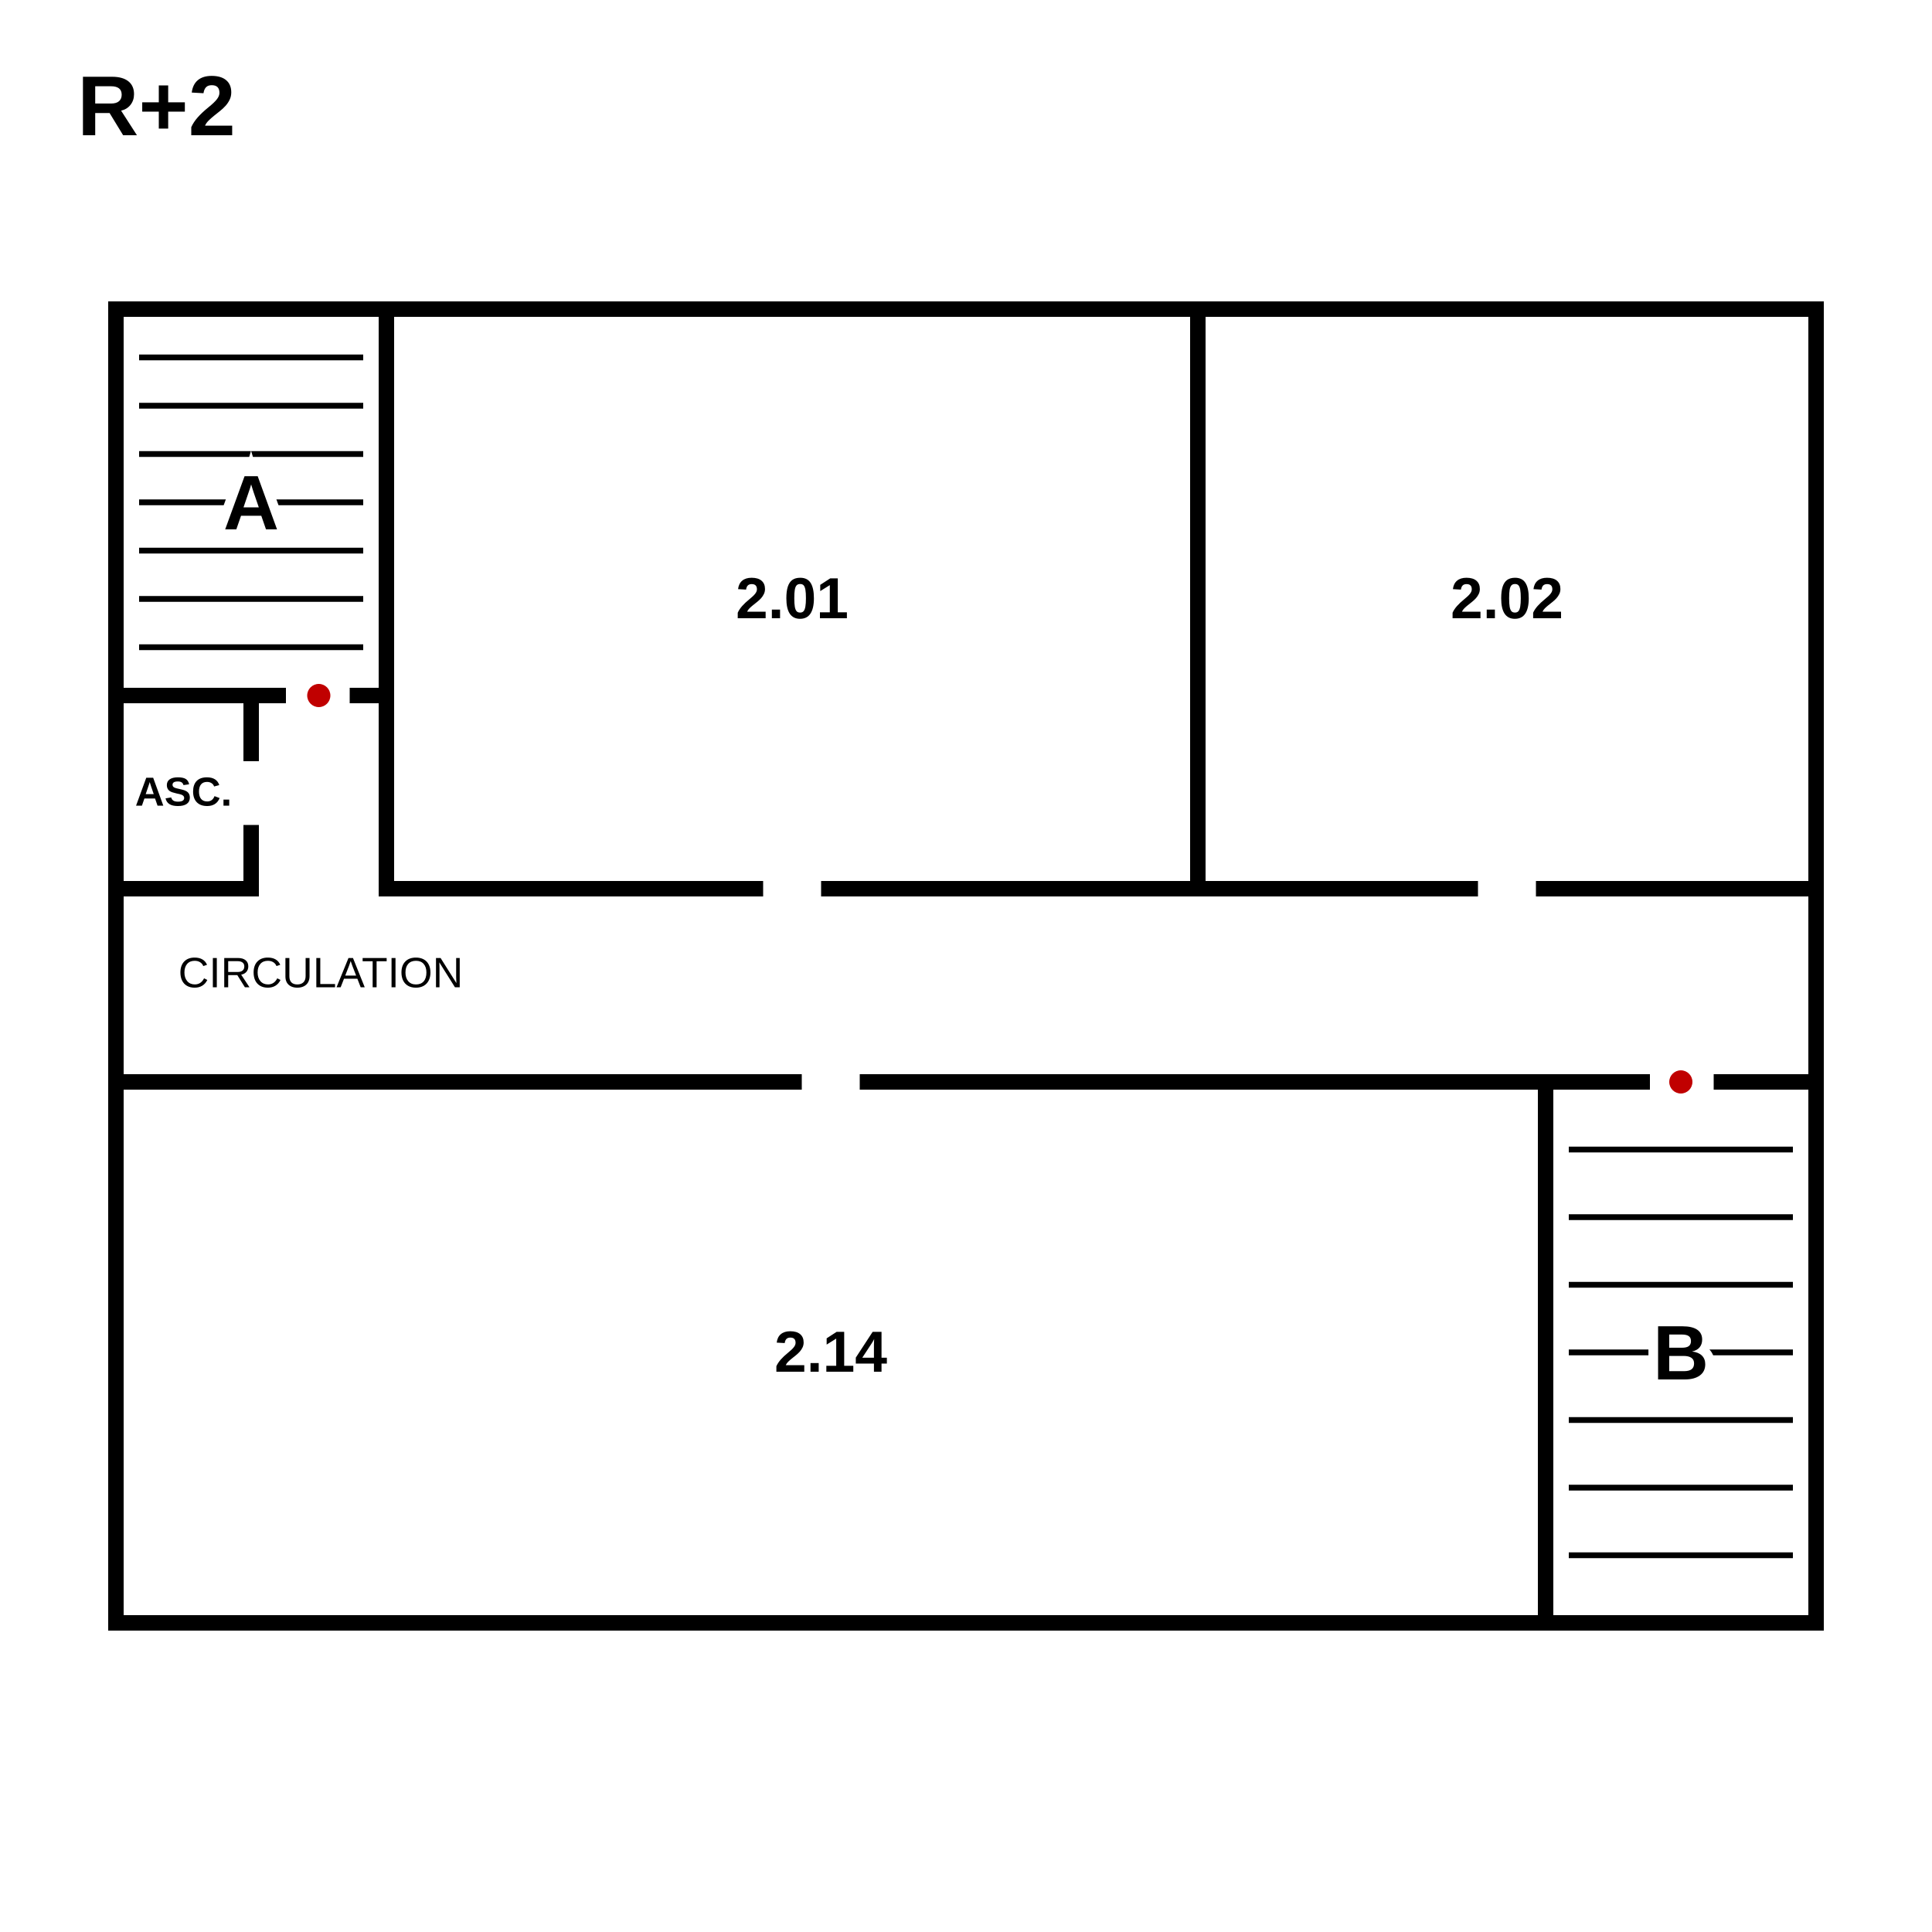
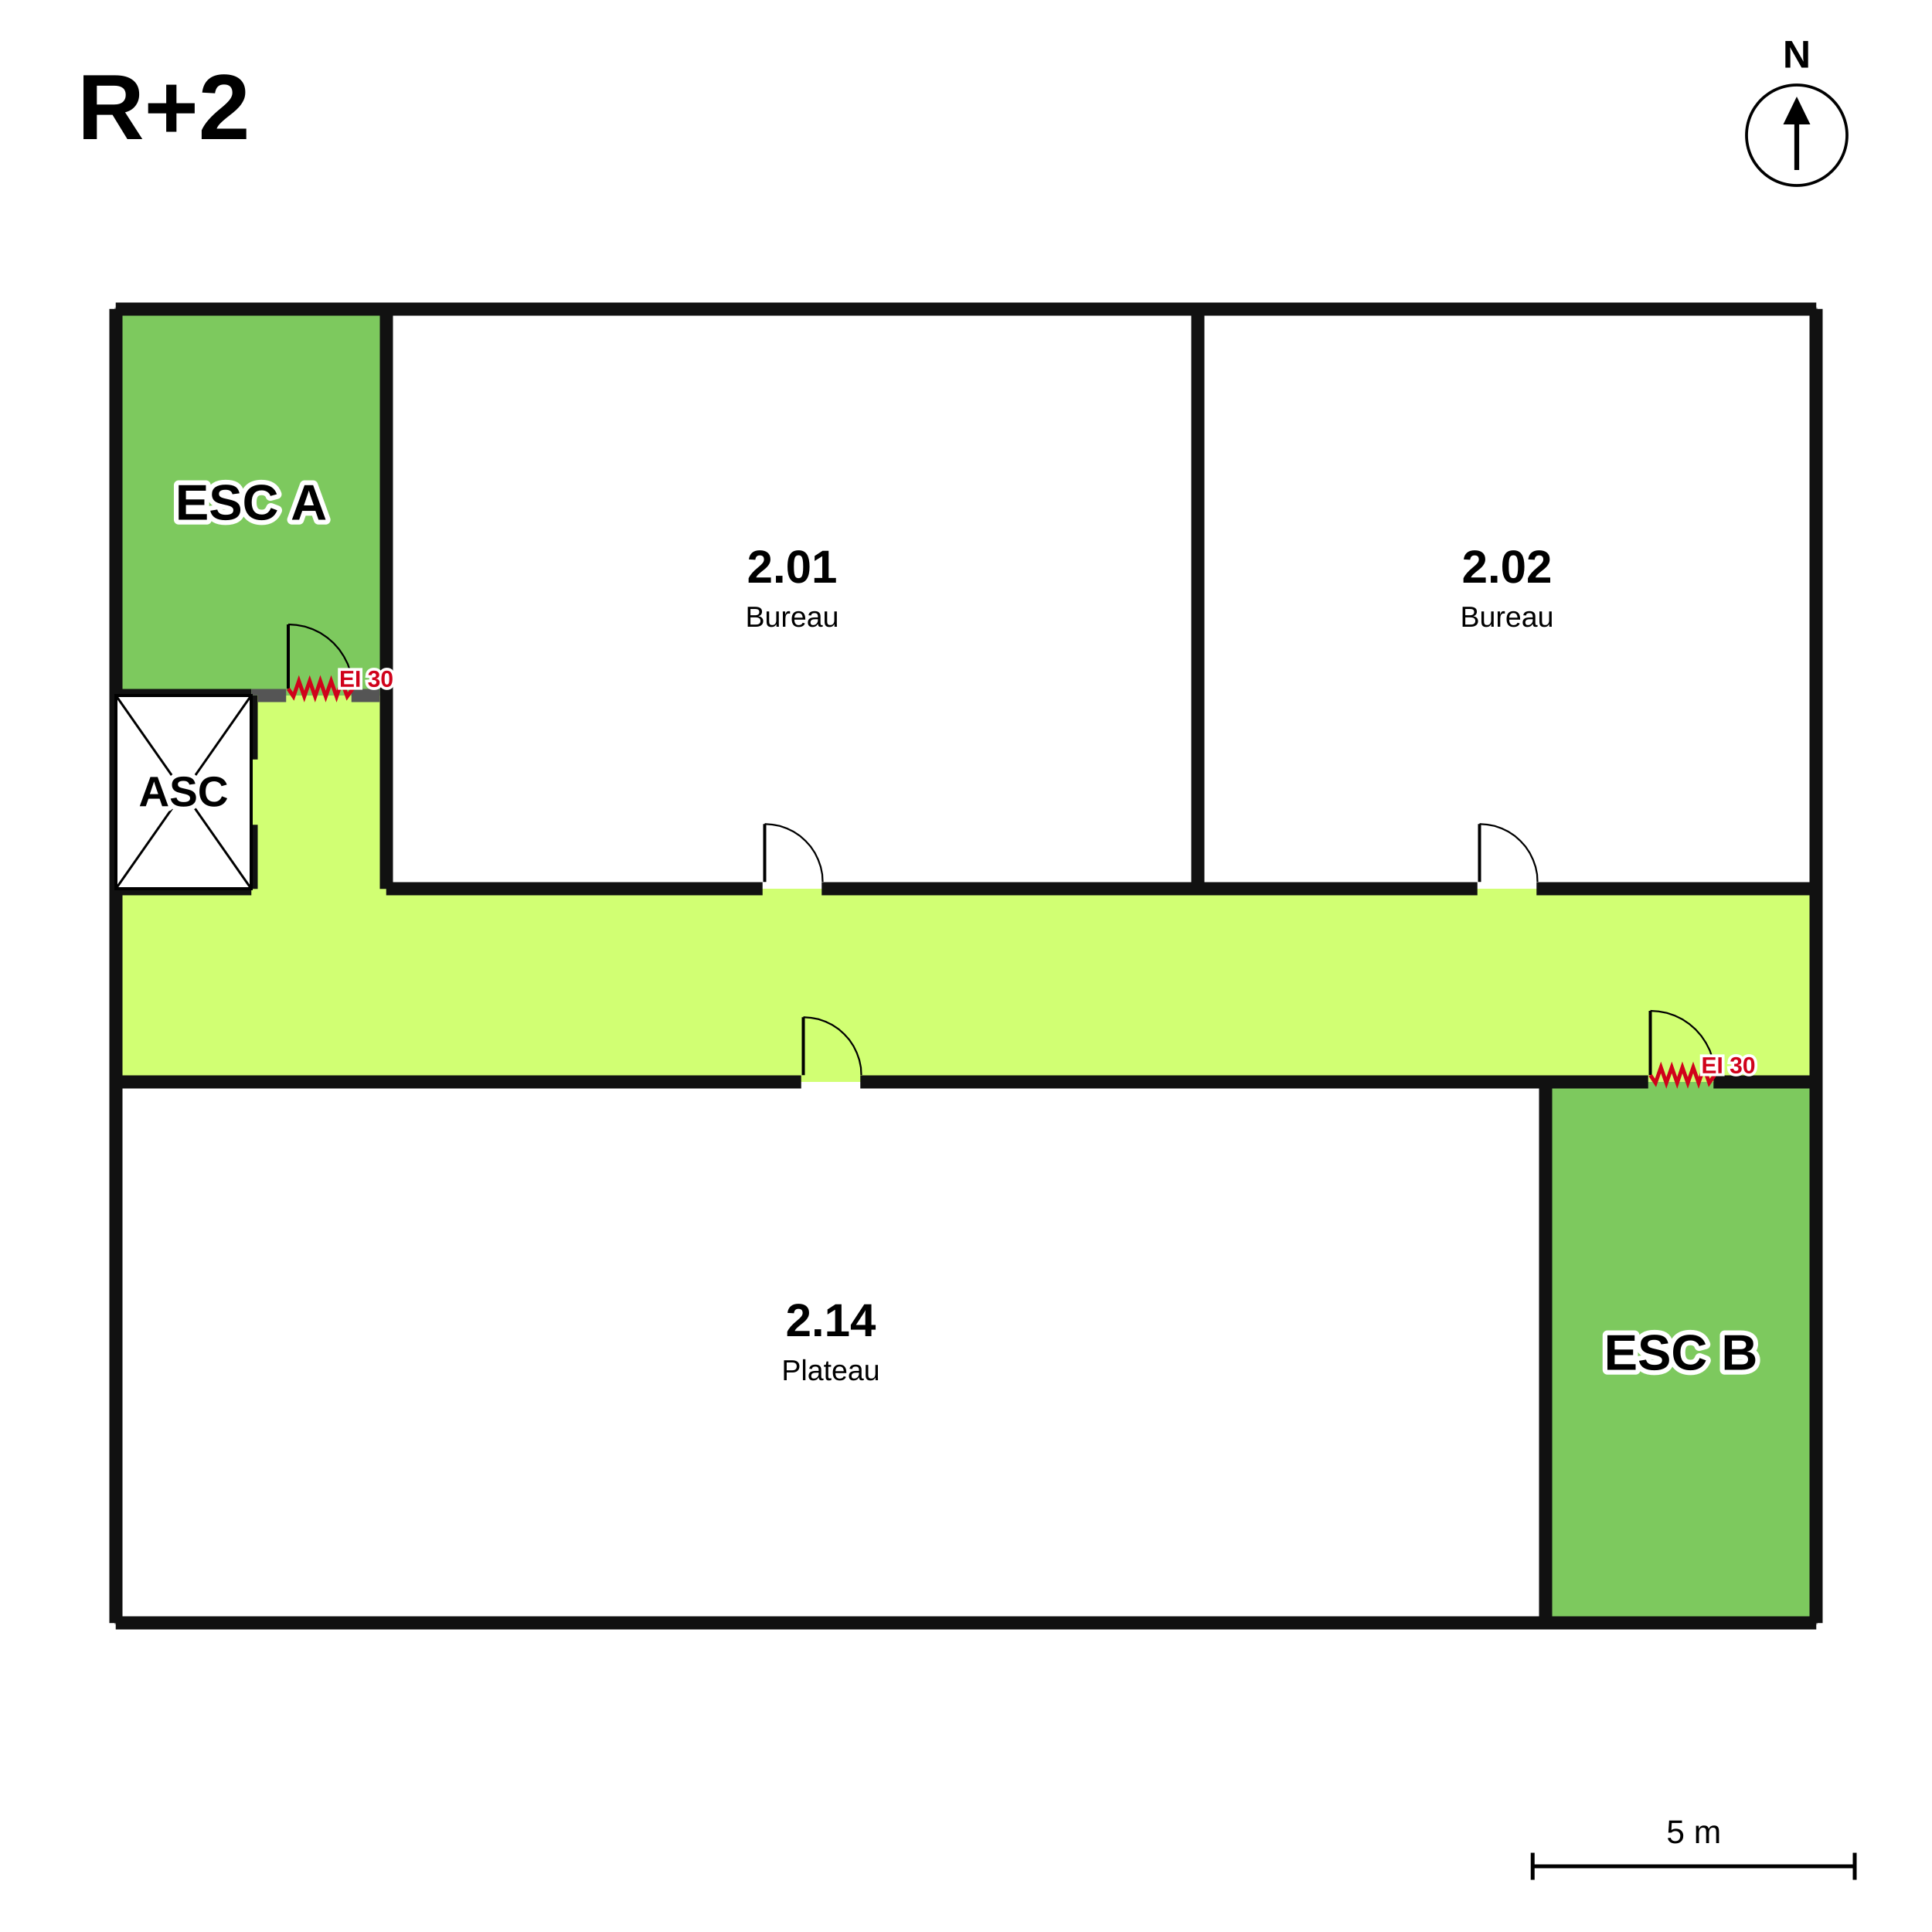
- <svg xmlns="http://www.w3.org/2000/svg" viewBox="0 0 1000 1000" width="1000" height="1000">
-   <rect width="1000" height="1000" fill="#ffffff" />
-   <text x="40" y="70" font-family="Arial" font-size="44" font-weight="bold" fill="#000">R+2</text>
-   <g fill="none" stroke="#000" stroke-width="8" stroke-linejoin="miter">
-     <polygon points="620,160 620,460 200,460 200,160" />
-     <polygon points="940,160 940,460 620,460 620,160" />
-     <polygon points="800,560 800,840 60,840 60,560" />
-     <polygon points="60,360 130,360 130,460 60,460" />
-     <polygon points="130,360 200,360 200,460 940,460 940,560 60,560 60,460 130,460" />
-     <polygon points="60,160 200,160 200,360 60,360" />
-     <polygon points="800,560 940,560 940,840 800,840" />
+ <svg xmlns="http://www.w3.org/2000/svg" viewBox="0 0 1000 1000" width="1000" height="1000" font-family="Arial, Helvetica, sans-serif">
+   <rect width="1000" height="1000" fill="#fff" />
+   <path d="M940.0,160.0 L940.0,840.0 L60.0,840.0 L60.0,160.0 Z M801.7,838.3 L938.3,838.3 L938.3,561.7 L801.7,561.7 Z M198.3,161.7 L61.7,161.7 L61.7,358.3 L198.3,358.3 Z M128.3,458.3 L128.3,361.7 L61.7,361.7 L61.7,458.3 Z" fill="#f4f4f4" fill-rule="evenodd" stroke="#9a9a9a" stroke-width="1.5" />
+   <g stroke="none">
+     <path d="M620,160 L620,460 L200,460 L200,160 Z" fill="#ffffff" />
+     <path d="M940,160 L940,460 L620,460 L620,160 Z" fill="#ffffff" />
+     <path d="M800,560 L800,840 L60,840 L60,560 Z" fill="#ffffff" />
+     <path d="M60,360 L130,360 L130,460 L60,460 Z" fill="#ffffff" />
+     <path d="M130,360 L200,360 L200,460 L940,460 L940,560 L60,560 L60,460 L130,460 Z" fill="#d1ff73" />
+     <path d="M60,160 L200,160 L200,360 L60,360 Z" fill="#7dc95e" />
+     <path d="M800,560 L940,560 L940,840 L800,840 Z" fill="#7dc95e" />
  </g>
-   <g stroke="#000" stroke-width="3">
-     <line x1="72" y1="185" x2="188" y2="185" />
-     <line x1="72" y1="210" x2="188" y2="210" />
-     <line x1="72" y1="235" x2="188" y2="235" />
-     <line x1="72" y1="260" x2="188" y2="260" />
-     <line x1="72" y1="285" x2="188" y2="285" />
-     <line x1="72" y1="310" x2="188" y2="310" />
-     <line x1="72" y1="335" x2="188" y2="335" />
-     <line x1="812" y1="595" x2="928" y2="595" />
-     <line x1="812" y1="630" x2="928" y2="630" />
-     <line x1="812" y1="665" x2="928" y2="665" />
-     <line x1="812" y1="700" x2="928" y2="700" />
-     <line x1="812" y1="735" x2="928" y2="735" />
-     <line x1="812" y1="770" x2="928" y2="770" />
-     <line x1="812" y1="805" x2="928" y2="805" />
+   <path d="M56.6,459.9 L56.6,360.1 L56.6,359.9 L56.6,159.9 L59.9,159.9 L59.9,156.6 L199.9,156.6 L200.1,156.6 L619.9,156.6 L620.1,156.6 L940.1,156.6 L940.1,159.9 L943.4,159.9 L943.4,459.9 L943.4,460.1 L943.4,559.9 L943.4,560.1 L943.4,840.1 L940.1,840.1 L940.1,843.4 L800.1,843.4 L799.9,843.4 L59.9,843.4 L59.9,840.1 L56.6,840.1 L56.6,560.1 L56.6,559.9 L56.6,460.1 Z M203.4,163.4 L203.4,359.9 L203.4,360.1 L203.4,456.6 L394.7,456.6 L394.7,463.4 L199.9,463.4 L199.9,460.1 L196.6,460.1 L196.6,360.1 L196.6,359.9 L196.6,163.4 L63.4,163.4 L63.4,356.6 L130.1,356.6 L130.1,359.9 L133.4,359.9 L133.4,393.1 L126.6,393.1 L126.6,363.4 L63.4,363.4 L63.4,456.6 L126.6,456.6 L126.6,426.9 L133.4,426.9 L133.4,460.1 L130.1,460.1 L130.1,463.4 L63.4,463.4 L63.4,556.6 L414.7,556.6 L414.7,563.4 L63.4,563.4 L63.4,836.6 L796.6,836.6 L796.6,563.4 L445.3,563.4 L445.3,556.6 L799.9,556.6 L800.1,556.6 L853.1,556.6 L853.1,563.4 L803.4,563.4 L803.4,836.6 L936.6,836.6 L936.6,563.4 L886.9,563.4 L886.9,556.6 L936.6,556.6 L936.6,463.4 L795.3,463.4 L795.3,456.6 L936.6,456.6 L936.6,163.4 L623.4,163.4 L623.4,456.6 L764.7,456.6 L764.7,463.4 L620.1,463.4 L619.9,463.4 L425.3,463.4 L425.3,456.6 L616.6,456.6 L616.6,163.4 Z" fill="#111111" fill-rule="evenodd" />
+   <path d="M148.1,363.4 L133.4,363.4 L133.4,359.9 L130.1,359.9 L130.1,356.6 L148.1,356.6 Z M181.9,363.4 L181.9,356.6 L196.6,356.6 L196.6,359.9 L196.6,360.1 L196.6,363.4 Z" fill="#555555" fill-rule="evenodd" />
+   <path d="M149.2,356.5 L149.2,323.2" stroke="#000" stroke-width="1.6" />
+   <path d="M182.5,356.5 L182.2,352.1 L181.4,347.9 L180.0,343.7 L178.0,339.8 L175.6,336.2 L172.7,332.9 L169.5,330.1 L165.8,327.6 L161.9,325.7 L157.8,324.3 L153.5,323.5 L149.2,323.2" fill="none" stroke="#000" stroke-width="0.9" />
+   <path d="M149.2,356.5 L151.9,360.5 L154.7,352.5 L157.5,360.5 L160.3,352.5 L163.1,360.5 L165.8,352.5 L168.6,360.5 L171.4,352.5 L174.2,360.5 L176.9,352.5 L179.7,360.5 L182.5,356.5" fill="none" stroke="#d0021b" stroke-width="2" />
+   <path d="M126.5,425.8 L93.2,425.8" stroke="#000" stroke-width="1.6" />
+   <path d="M126.5,392.5 L122.1,392.8 L117.9,393.6 L113.7,395.0 L109.8,397.0 L106.2,399.4 L102.9,402.3 L100.1,405.5 L97.6,409.2 L95.7,413.1 L94.3,417.2 L93.5,421.5 L93.2,425.8" fill="none" stroke="#000" stroke-width="0.9" />
+   <path d="M854.2,556.5 L854.2,523.2" stroke="#000" stroke-width="1.6" />
+   <path d="M887.5,556.5 L887.2,552.1 L886.4,547.9 L885.0,543.7 L883.0,539.8 L880.6,536.2 L877.7,532.9 L874.5,530.1 L870.8,527.6 L866.9,525.7 L862.8,524.3 L858.5,523.5 L854.2,523.2" fill="none" stroke="#000" stroke-width="0.9" />
+   <path d="M854.2,556.5 L856.9,560.5 L859.7,552.5 L862.5,560.5 L865.3,552.5 L868.1,560.5 L870.8,552.5 L873.6,560.5 L876.4,552.5 L879.2,560.5 L881.9,552.5 L884.7,560.5 L887.5,556.5" fill="none" stroke="#d0021b" stroke-width="2" />
+   <path d="M395.8,456.5 L395.8,426.5" stroke="#000" stroke-width="1.6" />
+   <path d="M425.8,456.5 L425.6,452.6 L424.8,448.7 L423.5,445.0 L421.8,441.5 L419.6,438.2 L417.0,435.3 L414.1,432.7 L410.8,430.5 L407.3,428.8 L403.6,427.5 L399.7,426.8 L395.8,426.5" fill="none" stroke="#000" stroke-width="0.9" />
+   <path d="M765.8,456.5 L765.8,426.5" stroke="#000" stroke-width="1.6" />
+   <path d="M795.8,456.5 L795.6,452.6 L794.8,448.7 L793.5,445.0 L791.8,441.5 L789.6,438.2 L787.0,435.3 L784.1,432.7 L780.8,430.5 L777.3,428.8 L773.6,427.5 L769.7,426.8 L765.8,426.5" fill="none" stroke="#000" stroke-width="0.9" />
+   <path d="M415.8,556.5 L415.8,526.5" stroke="#000" stroke-width="1.6" />
+   <path d="M445.8,556.5 L445.6,552.6 L444.8,548.7 L443.5,545.0 L441.8,541.5 L439.6,538.2 L437.0,535.3 L434.1,532.7 L430.8,530.5 L427.3,528.8 L423.6,527.5 L419.7,526.8 L415.8,526.5" fill="none" stroke="#000" stroke-width="0.9" />
+   <path d="M60,360 L130,360 L130,460 L60,460 Z" fill="#fff" stroke="#000" stroke-width="1.6" />
+   <path d="M60,360 L130,460 M60,460 L130,360" stroke="#000" stroke-width="1.2" />
+   <g fill="#000" text-anchor="middle" paint-order="stroke" stroke="#fff" stroke-width="5" stroke-linejoin="round">
+     <text x="410.0" y="301.6" font-size="24" font-weight="bold">2.01</text>
+     <text x="410.0" y="324.4" font-size="15">Bureau</text>
+     <text x="780.0" y="301.6" font-size="24" font-weight="bold">2.02</text>
+     <text x="780.0" y="324.4" font-size="15">Bureau</text>
+     <text x="430.0" y="691.6" font-size="24" font-weight="bold">2.14</text>
+     <text x="430.0" y="714.4" font-size="15">Plateau</text>
+     <text x="95.0" y="417.3" font-size="22" font-weight="bold">ASC</text>
+     <text x="130.0" y="269.0" font-size="26" font-weight="bold">ESC A</text>
+     <text x="870.0" y="709.0" font-size="26" font-weight="bold">ESC B</text>
  </g>
-   <g>
-     <rect x="148" y="353" width="33" height="14" fill="#fff" />
-     <circle cx="165" cy="360" r="6" fill="#c00000" />
-     <rect x="123" y="394" width="14" height="33" fill="#fff" />
-     <rect x="854" y="553" width="33" height="14" fill="#fff" />
-     <circle cx="870" cy="560" r="6" fill="#c00000" />
-     <rect x="395" y="453" width="30" height="14" fill="#fff" />
-     <rect x="765" y="453" width="30" height="14" fill="#fff" />
-     <rect x="415" y="553" width="30" height="14" fill="#fff" />
+   <text x="189.6" y="355.5" font-size="12" font-weight="bold" fill="#d0021b" text-anchor="middle" paint-order="stroke" stroke="#fff" stroke-width="3">EI 30</text>
+   <text x="894.6" y="555.5" font-size="12" font-weight="bold" fill="#d0021b" text-anchor="middle" paint-order="stroke" stroke="#fff" stroke-width="3">EI 30</text>
+   <text x="40" y="72" font-size="48" font-weight="bold" fill="#000">R+2</text>
+   <circle cx="930" cy="70" r="26" fill="#fff" stroke="#000" stroke-width="1.5" />
+   <path d="M930.0,50.0 L937.0,64.4 L923.0,64.4 Z" fill="#000" />
+   <path d="M930.0,88.0 L930.0,62.0" stroke="#000" stroke-width="2.5" />
+   <text x="930.0" y="35.0" font-size="20" font-weight="bold" text-anchor="middle">N</text>
+   <g stroke="#000" stroke-width="2">
+     <line x1="793.3" y1="966" x2="960.0" y2="966" />
+     <line x1="793.3" y1="959" x2="793.3" y2="973" />
+     <line x1="960.0" y1="959" x2="960.0" y2="973" />
  </g>
-   <g font-family="Arial" fill="#000" text-anchor="middle">
-     <text x="410" y="320" font-size="30" font-weight="bold">2.01</text>
-     <text x="780" y="320" font-size="30" font-weight="bold">2.02</text>
-     <text x="430" y="710" font-size="30" font-weight="bold">2.14</text>
-     <text x="95" y="417" font-size="21" font-weight="bold">ASC.</text>
-     <text x="166" y="511" font-size="22" font-weight="normal">CIRCULATION</text>
-     <text x="130" y="274" font-size="40" font-weight="bold" paint-order="stroke" stroke="#fff" stroke-width="10">A</text>
-     <text x="870" y="714" font-size="40" font-weight="bold" paint-order="stroke" stroke="#fff" stroke-width="10">B</text>
-   </g>
+   <text x="876.7" y="954" font-size="17" text-anchor="middle">5 m</text>
</svg>
